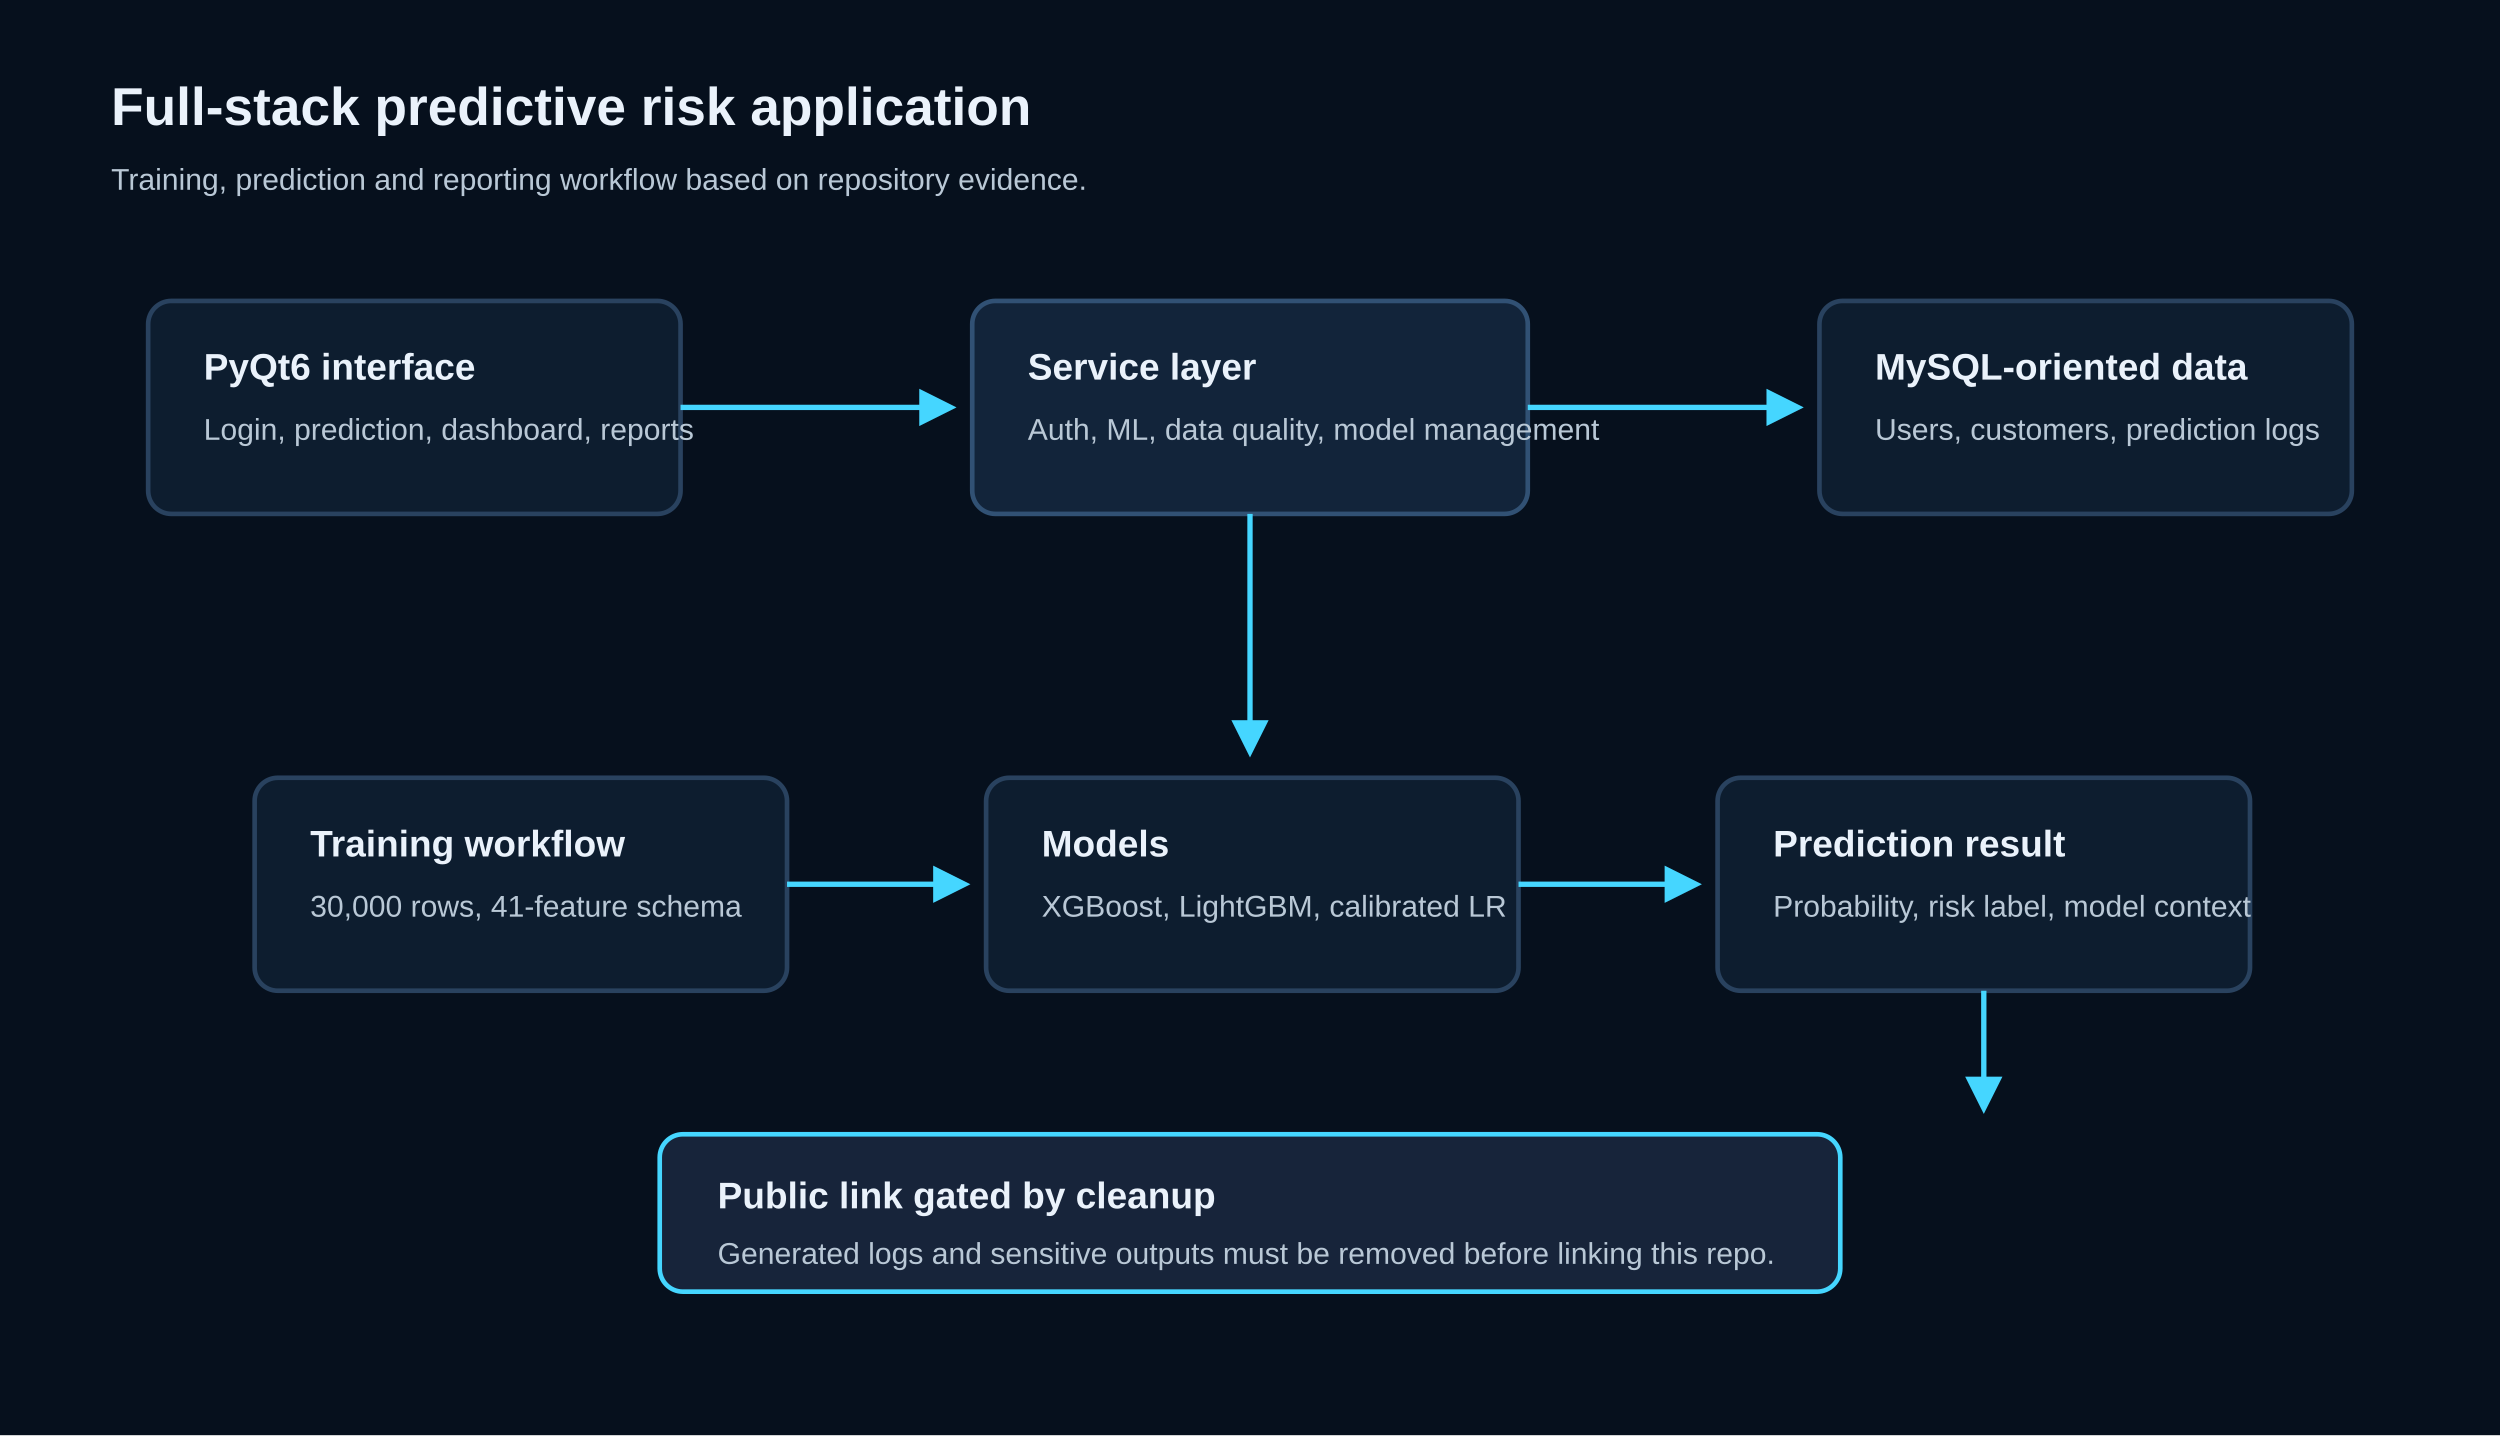
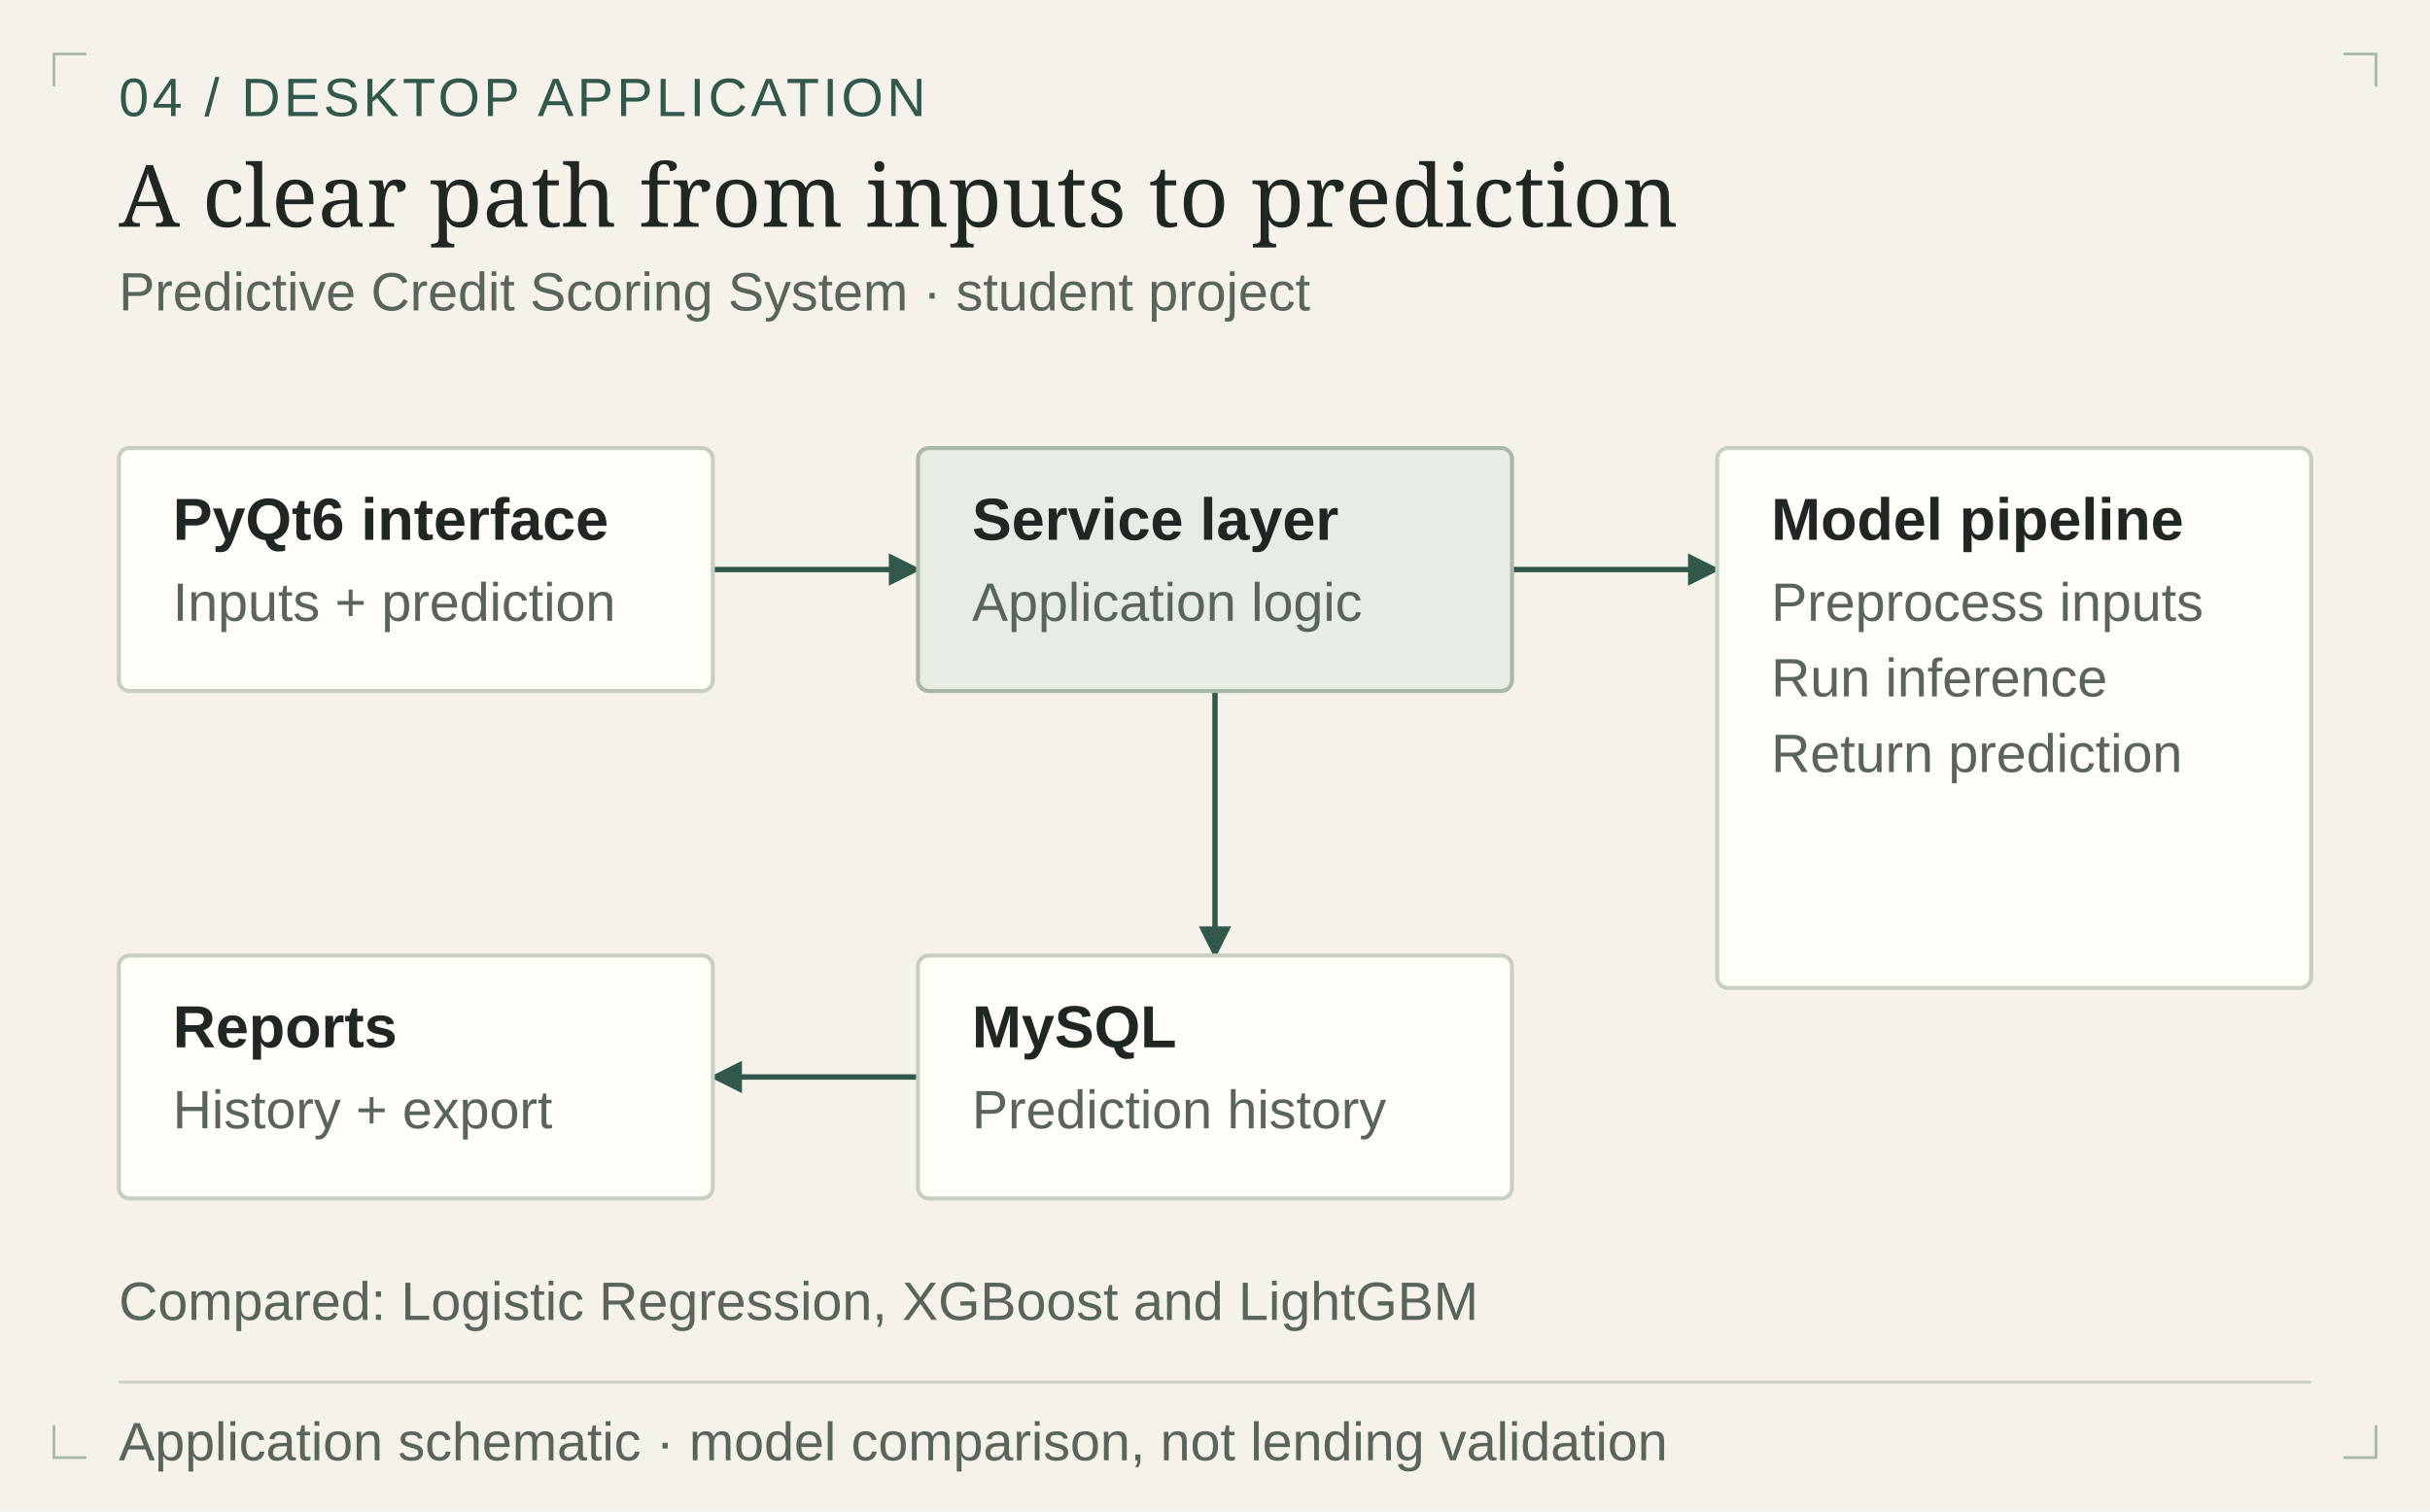
- <svg xmlns="http://www.w3.org/2000/svg" viewBox="0 0 1080 620" role="img" aria-labelledby="title desc">
+ <svg xmlns="http://www.w3.org/2000/svg" viewBox="0 0 900 560" role="img" aria-labelledby="title desc">
  <defs>
-     <marker id="arrow" viewBox="0 0 10 10" refX="8" refY="5" markerWidth="7" markerHeight="7" orient="auto-start-reverse">
-       <path d="M0 0L10 5L0 10z" fill="#45d6ff" />
+     <marker id="arrow" viewBox="0 0 10 10" refX="9" refY="5" markerWidth="6" markerHeight="6" orient="auto-start-reverse">
+       <path d="M0 0L10 5L0 10z" fill="#31584B" />
    </marker>
-     <style>
-       .bg{fill:#06101d}.box{fill:#0d1d2f;stroke:#29425f;stroke-width:2}.group{fill:#12243a;stroke:#315174;stroke-width:2}.warn{fill:#17243a;stroke:#45d6ff;stroke-width:2}.title{font:700 23px Arial,sans-serif;fill:#eaf2fb}.label{font:700 16px Arial,sans-serif;fill:#eaf2fb}.small{font:13px Arial,sans-serif;fill:#b9c8d6}.line{fill:none;stroke:#45d6ff;stroke-width:2.3;marker-end:url(#arrow)}
-     </style>
+     <style>.paper{fill:#F5F2EB}.box{fill:#FFFDF8;stroke:#C9CEC5;stroke-width:1.5}.panel{fill:#E7ECE4;stroke:#AAB8AC;stroke-width:1.5}.label{font:600 22px Arial,sans-serif;fill:#202622}.small{font:20px Arial,sans-serif;fill:#59645C}.kicker{font:20px Arial,sans-serif;fill:#31584B;letter-spacing:1.3px}.title{font:32px Georgia,serif;fill:#202622}.flow{fill:none;stroke:#31584B;stroke-width:2;marker-end:url(#arrow)}.dashed{stroke-dasharray:5 5}.rule{stroke:#C9CEC5;stroke-width:1}.mono{font:20px Consolas,monospace;fill:#31584B}</style>
  </defs>
-   <rect class="bg" width="1080" height="620" />
-   <text x="48" y="54" class="title">Full-stack predictive risk application</text>
-   <text x="48" y="82" class="small">Training, prediction and reporting workflow based on repository evidence.</text>
-   <rect x="64" y="130" width="230" height="92" rx="10" class="box" />
-   <text x="88" y="164" class="label">PyQt6 interface</text>
-   <text x="88" y="190" class="small">Login, prediction, dashboard, reports</text>
-   <rect x="420" y="130" width="240" height="92" rx="10" class="group" />
-   <text x="444" y="164" class="label">Service layer</text>
-   <text x="444" y="190" class="small">Auth, ML, data quality, model management</text>
-   <rect x="786" y="130" width="230" height="92" rx="10" class="box" />
-   <text x="810" y="164" class="label">MySQL-oriented data</text>
-   <text x="810" y="190" class="small">Users, customers, prediction logs</text>
-   <rect x="110" y="336" width="230" height="92" rx="10" class="box" />
-   <text x="134" y="370" class="label">Training workflow</text>
-   <text x="134" y="396" class="small">30,000 rows, 41-feature schema</text>
-   <rect x="426" y="336" width="230" height="92" rx="10" class="box" />
-   <text x="450" y="370" class="label">Models</text>
-   <text x="450" y="396" class="small">XGBoost, LightGBM, calibrated LR</text>
-   <rect x="742" y="336" width="230" height="92" rx="10" class="box" />
-   <text x="766" y="370" class="label">Prediction result</text>
-   <text x="766" y="396" class="small">Probability, risk label, model context</text>
-   <rect x="285" y="490" width="510" height="68" rx="10" class="warn" />
-   <text x="310" y="522" class="label">Public link gated by cleanup</text>
-   <text x="310" y="546" class="small">Generated logs and sensitive outputs must be removed before linking this repo.</text>
-   <path class="line" d="M294 176h116" />
-   <path class="line" d="M660 176h116" />
-   <path class="line" d="M540 222v102" />
-   <path class="line" d="M340 382h76" />
-   <path class="line" d="M656 382h76" />
-   <path class="line" d="M857 428v50" />
+   <rect width="900" height="560" class="paper" />
+   <path d="M20 32V20H32M868 20H880V32M20 528V540H32M868 540H880V528" fill="none" stroke="#AAB8AC" />
+   <text x="44" y="43" class="kicker">04 / DESKTOP APPLICATION</text>
+   <text x="44" y="84" class="title">A clear path from inputs to prediction</text>
+   <text x="44" y="115" class="small">Predictive Credit Scoring System · student project</text>
+   <path d="M264 211H340" class="flow" />
+   <path d="M560 211H636" class="flow" />
+   <path d="M450 256V354" class="flow" />
+   <path d="M340 399H264" class="flow" />
+   <rect x="44" y="166" width="220" height="90" rx="4" class="box" />
+   <text x="64" y="200" class="label">PyQt6 interface</text>
+   <text x="64" y="230" class="small">Inputs + prediction</text>
+   <rect x="340" y="166" width="220" height="90" rx="4" class="panel" />
+   <text x="360" y="200" class="label">Service layer</text>
+   <text x="360" y="230" class="small">Application logic</text>
+   <rect x="636" y="166" width="220" height="200" rx="4" class="box" />
+   <text x="656" y="200" class="label">Model pipeline</text>
+   <text x="656" y="230" class="small">Preprocess inputs</text>
+   <text x="656" y="258" class="small">Run inference</text>
+   <text x="656" y="286" class="small">Return prediction</text>
+   <rect x="340" y="354" width="220" height="90" rx="4" class="box" />
+   <text x="360" y="388" class="label">MySQL</text>
+   <text x="360" y="418" class="small">Prediction history</text>
+   <rect x="44" y="354" width="220" height="90" rx="4" class="box" />
+   <text x="64" y="388" class="label">Reports</text>
+   <text x="64" y="418" class="small">History + export</text>
+   <text x="44" y="489" class="small">Compared: Logistic Regression, XGBoost and LightGBM</text>
+   <path d="M44 512H856" class="rule" />
+   <text x="44" y="541" class="small">Application schematic · model comparison, not lending validation</text>
</svg>
